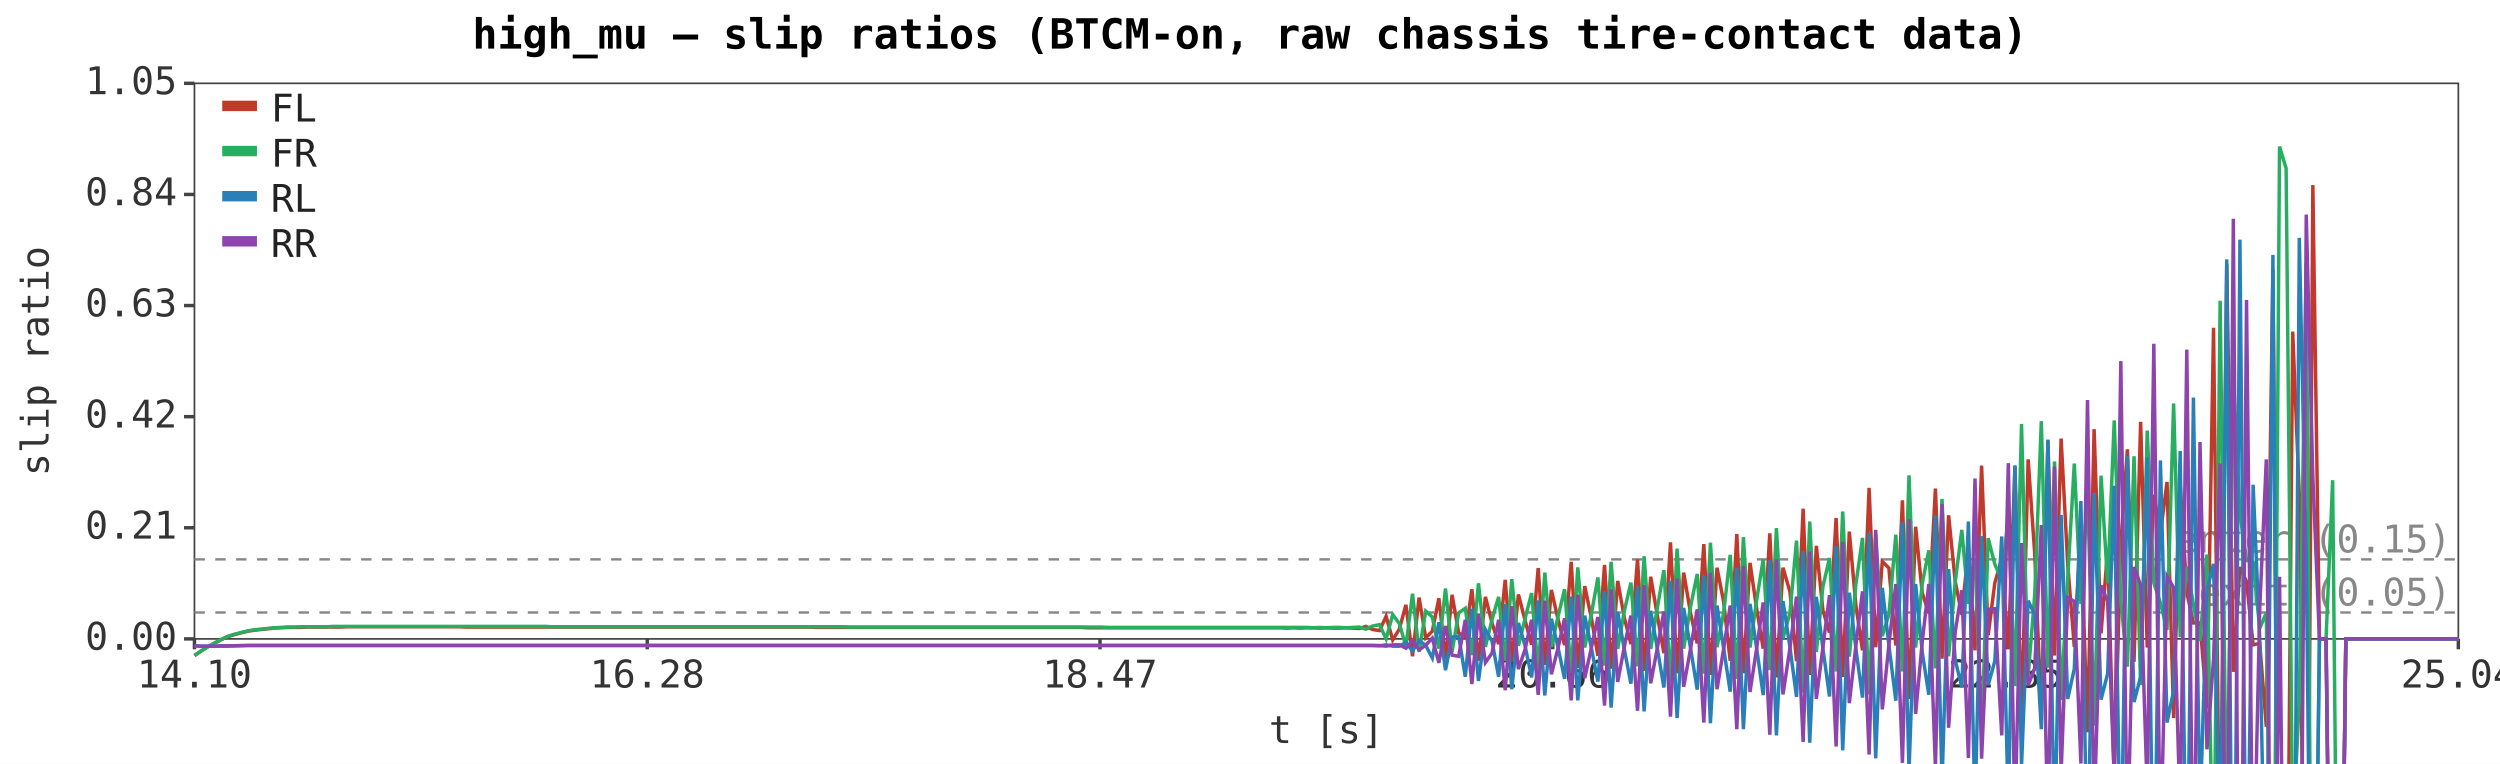
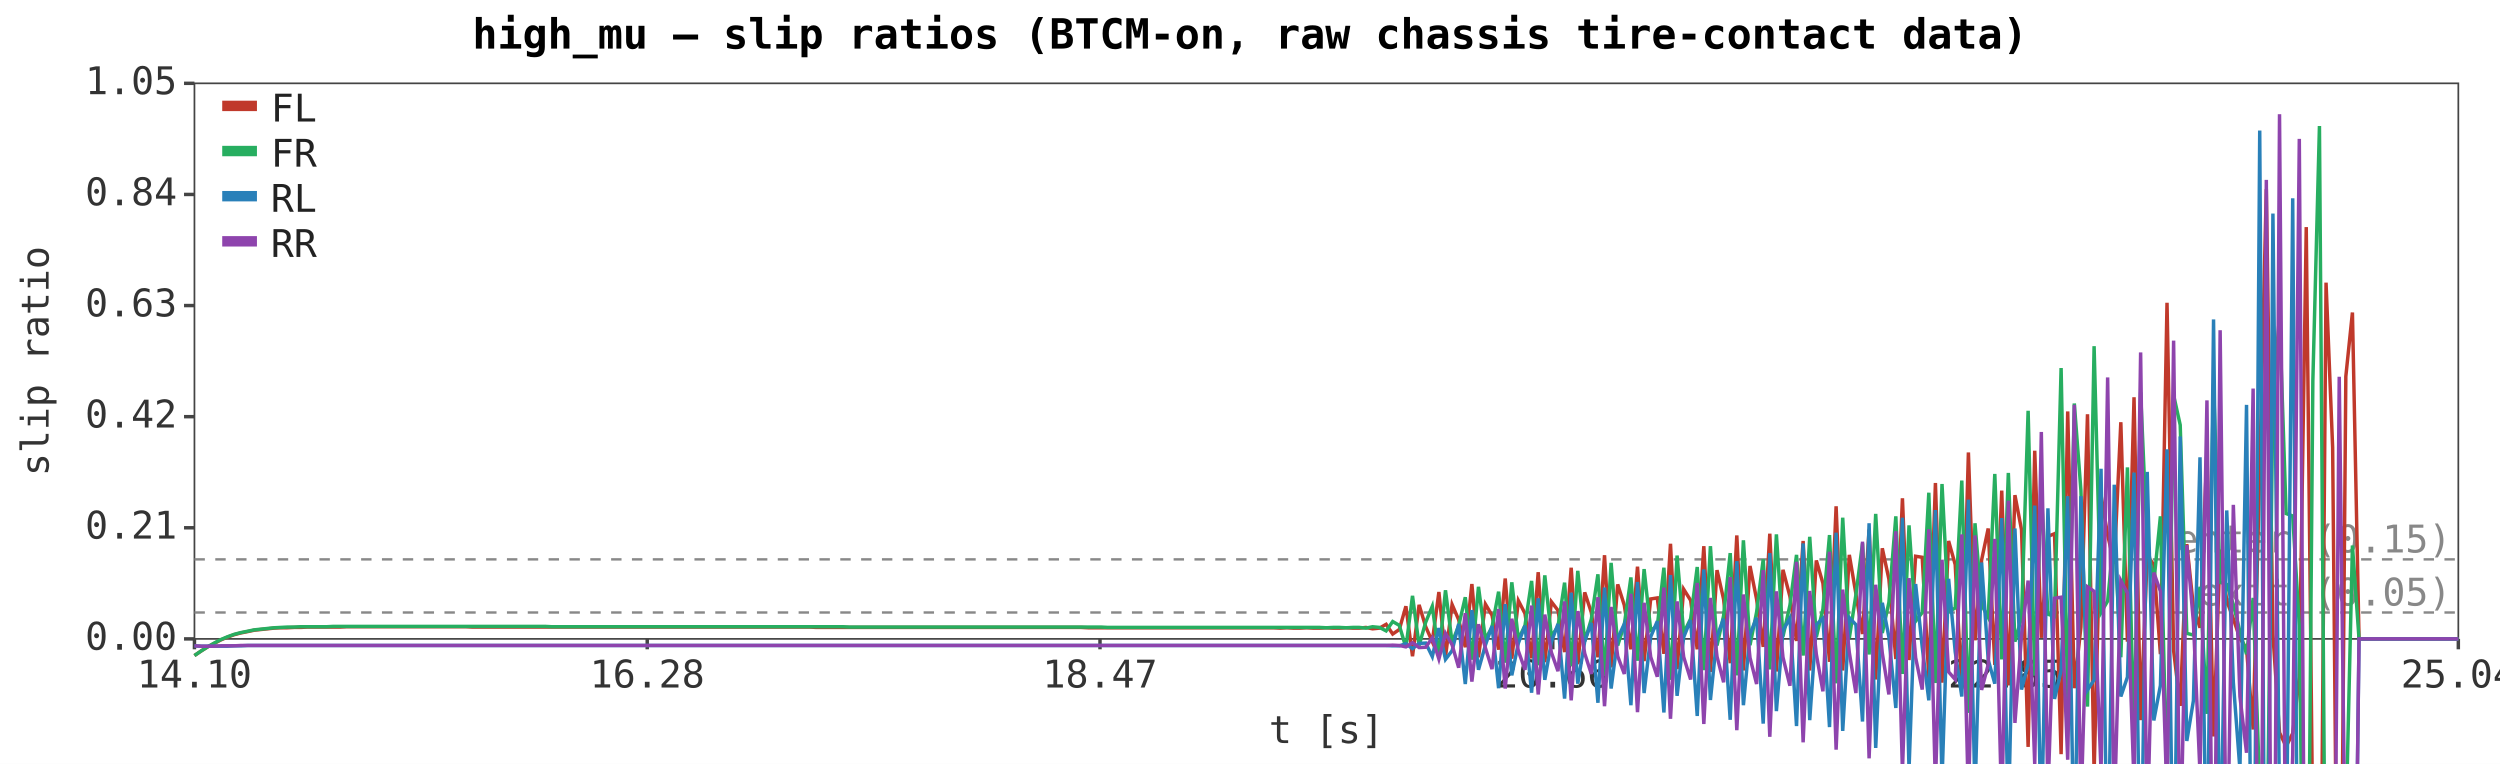
<svg xmlns="http://www.w3.org/2000/svg" viewBox="0 0 720 220" width="720" height="220" font-family="ui-monospace,Consolas,Menlo,monospace" font-size="11">
  <rect width="100%" height="100%" fill="#ffffff" />
  <text x="360.0" y="14" text-anchor="middle" font-size="12" font-weight="bold">high_mu — slip ratios (BTCM-on, raw chassis tire-contact data)</text>
  <rect x="56" y="24" width="652" height="160" fill="none" stroke="#444" stroke-width="0.5" />
  <line x1="56.0" y1="184" x2="56.0" y2="187" stroke="#444" />
  <text x="56.0" y="198" text-anchor="middle" fill="#333">14.10</text>
  <line x1="186.4" y1="184" x2="186.4" y2="187" stroke="#444" />
  <text x="186.4" y="198" text-anchor="middle" fill="#333">16.28</text>
  <line x1="316.8" y1="184" x2="316.8" y2="187" stroke="#444" />
  <text x="316.8" y="198" text-anchor="middle" fill="#333">18.47</text>
  <line x1="447.2" y1="184" x2="447.2" y2="187" stroke="#444" />
  <text x="447.2" y="198" text-anchor="middle" fill="#333">20.66</text>
  <line x1="577.6" y1="184" x2="577.6" y2="187" stroke="#444" />
  <text x="577.6" y="198" text-anchor="middle" fill="#333">22.85</text>
  <line x1="708.0" y1="184" x2="708.0" y2="187" stroke="#444" />
  <text x="708.0" y="198" text-anchor="middle" fill="#333">25.04</text>
  <line x1="53" y1="184.0" x2="56" y2="184.0" stroke="#444" />
  <text x="51" y="184.0" text-anchor="end" dominant-baseline="middle" fill="#333">0.00</text>
  <line x1="53" y1="152.0" x2="56" y2="152.0" stroke="#444" />
  <text x="51" y="152.0" text-anchor="end" dominant-baseline="middle" fill="#333">0.21</text>
  <line x1="53" y1="120.0" x2="56" y2="120.0" stroke="#444" />
  <text x="51" y="120.0" text-anchor="end" dominant-baseline="middle" fill="#333">0.42</text>
  <line x1="53" y1="88.0" x2="56" y2="88.0" stroke="#444" />
  <text x="51" y="88.0" text-anchor="end" dominant-baseline="middle" fill="#333">0.63</text>
  <line x1="53" y1="56.0" x2="56" y2="56.0" stroke="#444" />
  <text x="51" y="56.0" text-anchor="end" dominant-baseline="middle" fill="#333">0.84</text>
  <line x1="53" y1="24.0" x2="56" y2="24.0" stroke="#444" />
  <text x="51" y="24.0" text-anchor="end" dominant-baseline="middle" fill="#333">1.05</text>
  <text x="382.0" y="214" text-anchor="middle" fill="#333">t [s]</text>
  <text transform="translate(14,104.0) rotate(-90)" text-anchor="middle" fill="#333">slip ratio</text>
  <line x1="56.0" y1="161.1" x2="708.0" y2="161.1" stroke="#888" stroke-width="0.7" stroke-dasharray="3 3" />
  <text x="706.0" y="159.1" text-anchor="end" fill="#888">enter (0.15)</text>
  <line x1="56.0" y1="176.4" x2="708.0" y2="176.4" stroke="#888" stroke-width="0.7" stroke-dasharray="3 3" />
  <text x="706.0" y="174.4" text-anchor="end" fill="#888">exit (0.05)</text>
-   <polyline fill="none" stroke="#c0392b" stroke-width="1.0" points="56.0,188.8 57.9,187.5 59.8,186.3 61.7,185.3 63.6,184.3 65.5,183.4 67.4,182.8 69.3,182.3 71.3,181.8 73.2,181.5 75.1,181.3 77.0,181.1 78.9,180.9 80.8,180.8 82.7,180.7 84.6,180.7 86.5,180.7 88.4,180.6 90.3,180.6 92.2,180.6 94.1,180.6 96.0,180.6 97.9,180.6 99.8,180.5 101.8,180.5 103.7,180.5 105.6,180.5 107.5,180.5 109.4,180.5 111.3,180.5 113.2,180.5 115.1,180.5 117.0,180.5 118.9,180.5 120.8,180.5 122.7,180.5 124.6,180.5 126.5,180.5 128.4,180.5 130.4,180.5 132.3,180.5 134.2,180.6 136.1,180.6 138.0,180.6 139.9,180.6 141.8,180.6 143.7,180.6 145.6,180.6 147.5,180.6 149.4,180.6 151.3,180.6 153.2,180.6 155.1,180.6 157.0,180.6 158.9,180.6 160.9,180.6 162.8,180.6 164.7,180.6 166.6,180.6 168.5,180.6 170.4,180.6 172.3,180.6 174.2,180.6 176.1,180.6 178.0,180.6 179.9,180.6 181.8,180.6 183.7,180.6 185.6,180.6 187.5,180.6 189.5,180.6 191.4,180.6 193.3,180.6 195.2,180.6 197.1,180.6 199.0,180.6 200.9,180.6 202.8,180.6 204.7,180.6 206.6,180.6 208.5,180.6 210.4,180.6 212.3,180.6 214.2,180.6 216.1,180.6 218.0,180.6 220.0,180.6 221.9,180.6 223.8,180.6 225.7,180.6 227.6,180.6 229.5,180.6 231.4,180.6 233.3,180.6 235.2,180.7 237.1,180.7 239.0,180.7 240.9,180.7 242.8,180.7 244.7,180.7 246.6,180.7 248.5,180.7 250.5,180.7 252.4,180.7 254.3,180.7 256.2,180.7 258.1,180.7 260.0,180.7 261.9,180.7 263.8,180.7 265.7,180.7 267.6,180.7 269.5,180.7 271.4,180.7 273.3,180.7 275.2,180.7 277.1,180.7 279.1,180.7 281.0,180.7 282.9,180.7 284.8,180.7 286.7,180.7 288.6,180.7 290.5,180.7 292.4,180.7 294.3,180.7 296.2,180.7 298.1,180.7 300.0,180.7 301.9,180.7 303.8,180.7 305.7,180.7 307.6,180.7 309.6,180.7 311.5,180.7 313.4,180.8 315.3,180.8 317.2,180.8 319.1,180.8 321.0,180.8 322.9,180.8 324.8,180.8 326.7,180.8 328.6,180.8 330.5,180.8 332.4,180.8 334.3,180.8 336.2,180.8 338.2,180.8 340.1,180.8 342.0,180.8 343.9,180.8 345.8,180.8 347.7,180.8 349.6,180.8 351.5,180.8 353.4,180.8 355.3,180.8 357.2,180.8 359.1,180.8 361.0,180.8 362.9,180.8 364.8,180.8 366.7,180.8 368.7,180.8 370.6,180.9 372.5,180.8 374.4,180.9 376.3,180.8 378.2,180.8 380.1,180.9 382.0,180.8 383.9,180.9 385.8,180.9 387.7,180.8 389.6,180.9 391.5,181.0 393.4,180.4 395.3,181.3 397.3,181.6 399.2,177.5 401.1,184.3 403.0,181.2 404.9,174.2 406.8,189.0 408.7,172.1 410.6,183.7 412.5,181.8 414.4,172.3 416.3,189.7 418.2,171.3 420.1,182.3 422.0,183.4 423.9,169.7 425.8,190.3 427.8,171.9 429.7,179.4 431.6,185.5 433.5,167.0 435.4,190.6 437.3,171.2 439.2,178.6 441.1,185.7 443.0,163.6 444.9,191.5 446.8,169.9 448.7,178.3 450.6,185.8 452.5,161.8 454.4,192.4 456.4,168.8 458.3,177.9 460.2,188.9 462.1,162.7 464.0,192.6 465.9,167.3 467.8,177.9 469.7,185.5 471.6,161.1 473.5,193.2 475.4,166.1 477.3,177.2 479.2,188.1 481.1,156.2 483.0,193.9 484.9,164.9 486.9,176.7 488.8,185.3 490.7,156.7 492.6,194.4 494.5,163.5 496.4,173.3 498.3,190.3 500.2,153.8 502.1,193.9 504.0,162.1 505.9,175.2 507.8,186.8 509.7,153.6 511.6,195.1 513.5,163.5 515.5,170.4 517.4,190.4 519.3,146.5 521.2,194.4 523.1,157.2 525.0,175.8 526.9,182.2 528.8,149.2 530.7,195.0 532.6,153.1 534.5,174.4 536.4,187.3 538.3,140.5 540.2,186.4 542.1,161.7 544.0,163.6 546.0,185.9 547.9,144.1 549.8,201.3 551.7,151.7 553.6,170.8 555.5,176.5 557.4,140.7 559.3,189.7 561.2,148.4 563.1,167.4 565.0,177.0 566.9,157.9 568.8,187.3 570.7,134.1 572.6,182.9 574.5,167.9 576.5,161.0 578.4,187.0 580.3,134.3 582.2,207.5 584.1,132.3 586.0,159.5 587.9,205.9 589.8,126.9 591.7,188.8 593.6,126.3 595.5,162.5 597.4,186.3 599.3,152.7 601.2,210.9 603.1,123.6 605.1,182.4 607.0,158.3 608.9,224.6 610.8,156.4 612.7,129.4 614.6,190.6 616.5,121.5 618.4,186.5 620.3,142.5 622.2,153.6 624.1,138.8 626.0,206.8 627.9,139.6 629.8,170.6 631.7,179.4 633.6,179.4 635.6,204.0 637.5,94.4 639.4,258.9 641.3,76.1 643.2,193.5 645.1,163.3 647.0,167.5 648.9,185.7 650.8,185.3 652.7,209.3 654.6,77.9 656.5,314.3 658.4,313.3 660.3,95.5 662.2,142.7 664.2,336.4 666.1,53.3 668.0,184.0 669.9,184.0 671.8,336.4 673.7,336.4 675.6,184.0 677.5,184.0 679.4,184.0 681.3,184.0 683.2,184.0 685.1,184.0 687.0,184.0 688.9,184.0 690.8,184.0 692.7,184.0 694.7,184.0 696.6,184.0 698.5,184.0 700.4,184.0 702.3,184.0 704.2,184.0 706.1,184.0 708.0,184.0" />
-   <polyline fill="none" stroke="#27ae60" stroke-width="1.0" points="56.0,188.8 57.9,187.5 59.8,186.3 61.7,185.2 63.6,184.2 65.5,183.3 67.4,182.7 69.3,182.2 71.3,181.7 73.2,181.4 75.1,181.2 77.0,181.0 78.9,180.8 80.8,180.7 82.7,180.6 84.6,180.6 86.5,180.5 88.4,180.5 90.3,180.5 92.2,180.5 94.1,180.5 96.0,180.4 97.9,180.4 99.8,180.4 101.8,180.4 103.7,180.4 105.6,180.4 107.5,180.4 109.4,180.4 111.3,180.4 113.2,180.4 115.1,180.4 117.0,180.4 118.9,180.4 120.8,180.4 122.7,180.4 124.6,180.4 126.5,180.4 128.4,180.4 130.4,180.4 132.3,180.4 134.2,180.4 136.1,180.4 138.0,180.4 139.9,180.4 141.8,180.4 143.7,180.4 145.6,180.4 147.5,180.4 149.4,180.4 151.3,180.4 153.2,180.4 155.1,180.4 157.0,180.4 158.9,180.5 160.9,180.5 162.8,180.5 164.7,180.5 166.6,180.5 168.5,180.5 170.4,180.5 172.3,180.5 174.2,180.5 176.1,180.5 178.0,180.5 179.9,180.5 181.8,180.5 183.7,180.5 185.6,180.5 187.5,180.5 189.5,180.5 191.4,180.5 193.3,180.5 195.2,180.5 197.1,180.5 199.0,180.5 200.9,180.5 202.8,180.5 204.7,180.5 206.6,180.5 208.5,180.5 210.4,180.5 212.3,180.5 214.2,180.5 216.1,180.5 218.0,180.5 220.0,180.5 221.9,180.5 223.8,180.5 225.7,180.5 227.6,180.5 229.5,180.5 231.4,180.5 233.3,180.5 235.2,180.5 237.1,180.5 239.0,180.5 240.9,180.5 242.8,180.5 244.7,180.6 246.6,180.6 248.5,180.6 250.5,180.6 252.4,180.6 254.3,180.6 256.2,180.6 258.1,180.6 260.0,180.6 261.9,180.6 263.8,180.6 265.7,180.6 267.6,180.6 269.5,180.6 271.4,180.6 273.3,180.6 275.2,180.6 277.1,180.6 279.1,180.6 281.0,180.6 282.9,180.6 284.8,180.6 286.7,180.6 288.6,180.6 290.5,180.6 292.4,180.6 294.3,180.6 296.2,180.6 298.1,180.6 300.0,180.6 301.9,180.6 303.8,180.6 305.7,180.6 307.6,180.6 309.6,180.6 311.5,180.6 313.4,180.6 315.3,180.6 317.2,180.6 319.1,180.7 321.0,180.7 322.9,180.7 324.8,180.7 326.7,180.7 328.6,180.7 330.5,180.7 332.4,180.7 334.3,180.7 336.2,180.7 338.2,180.7 340.1,180.7 342.0,180.7 343.9,180.7 345.8,180.7 347.7,180.7 349.6,180.7 351.5,180.7 353.4,180.7 355.3,180.7 357.2,180.7 359.1,180.7 361.0,180.7 362.9,180.7 364.8,180.7 366.7,180.7 368.7,180.7 370.6,180.7 372.5,180.7 374.4,180.7 376.3,180.7 378.2,180.8 380.1,180.7 382.0,180.8 383.9,180.7 385.8,180.7 387.7,180.8 389.6,180.7 391.5,180.6 393.4,181.2 395.3,180.3 397.3,179.9 399.2,184.0 401.1,177.0 403.0,179.6 404.9,186.1 406.8,171.0 408.7,187.7 410.6,176.0 412.5,177.7 414.4,186.8 416.3,169.5 418.2,187.7 420.1,176.5 422.0,175.2 423.9,188.7 425.8,168.0 427.8,186.3 429.7,178.4 431.6,171.9 433.5,190.3 435.4,166.8 437.3,186.0 439.2,178.2 441.1,170.8 443.0,193.1 444.9,164.9 446.8,186.3 448.7,177.6 450.6,169.7 452.5,193.8 454.4,163.4 456.4,186.5 458.3,176.9 460.2,166.3 462.1,191.7 464.0,161.8 465.9,186.9 467.8,176.0 469.7,167.8 471.6,191.9 473.5,160.2 475.4,186.9 477.3,175.1 479.2,164.2 481.1,196.6 483.0,158.0 484.9,186.8 486.9,174.6 488.8,165.3 490.7,194.0 492.6,156.3 494.5,186.4 496.4,176.6 498.3,159.8 500.2,195.5 502.1,154.7 504.0,186.5 505.9,172.9 507.8,161.1 509.7,193.0 511.6,152.1 513.5,183.9 515.5,176.5 517.4,155.7 519.3,199.4 521.2,150.2 523.1,187.8 525.0,168.9 526.9,160.7 528.8,193.4 530.7,147.3 532.6,189.1 534.5,168.2 536.4,154.9 538.3,200.0 540.2,154.0 542.1,183.2 544.0,177.0 546.0,154.0 547.9,193.4 549.8,136.9 551.7,186.5 553.6,168.1 555.5,158.5 557.4,192.5 559.3,143.7 561.2,189.0 563.1,167.6 565.0,152.6 566.9,173.9 568.8,160.8 570.7,211.7 572.6,155.0 574.5,162.5 576.5,167.0 578.4,148.5 580.3,197.6 582.2,122.1 584.1,194.8 586.0,171.2 587.9,121.3 589.8,192.3 591.7,132.9 593.6,201.6 595.5,166.5 597.4,133.5 599.3,173.9 601.2,141.1 603.1,209.0 605.1,137.0 607.0,168.0 608.9,121.1 610.8,173.3 612.7,192.0 614.6,131.4 616.5,197.3 618.4,124.0 620.3,167.9 622.2,173.6 624.1,181.4 626.0,116.2 627.9,183.5 629.8,163.2 631.7,174.0 633.6,184.6 635.6,159.7 637.5,261.2 639.4,86.6 641.3,241.7 643.2,108.2 645.1,148.1 647.0,161.4 648.9,161.9 650.8,181.0 652.7,176.4 654.6,320.1 656.5,42.2 658.4,48.5 660.3,241.5 662.2,201.2 664.2,75.6 666.1,336.4 668.0,184.0 669.9,184.0 671.8,138.3 673.7,336.4 675.6,184.0 677.5,184.0 679.4,184.0 681.3,184.0 683.2,184.0 685.1,184.0 687.0,184.0 688.9,184.0 690.8,184.0 692.7,184.0 694.7,184.0 696.6,184.0 698.5,184.0 700.4,184.0 702.3,184.0 704.2,184.0 706.1,184.0 708.0,184.0" />
-   <polyline fill="none" stroke="#2980b9" stroke-width="1.0" points="56.0,186.0 57.9,186.1 59.8,186.1 61.7,186.1 63.6,186.1 65.5,186.1 67.4,186.0 69.3,186.0 71.3,185.9 73.2,185.9 75.1,185.9 77.0,185.9 78.9,185.9 80.8,185.9 82.7,185.9 84.6,185.9 86.5,185.9 88.4,185.9 90.3,185.9 92.2,185.9 94.1,185.9 96.0,185.9 97.9,185.9 99.8,185.9 101.8,185.9 103.7,185.9 105.6,185.9 107.5,185.9 109.4,185.9 111.3,185.9 113.2,185.9 115.1,185.9 117.0,185.9 118.9,185.9 120.8,185.9 122.7,185.9 124.6,185.9 126.5,185.9 128.4,185.9 130.4,185.9 132.3,185.9 134.2,185.9 136.1,185.9 138.0,185.9 139.9,185.9 141.8,185.9 143.7,185.9 145.6,185.9 147.5,185.9 149.4,185.9 151.3,185.9 153.2,185.9 155.1,185.9 157.0,185.9 158.9,185.9 160.9,185.9 162.8,185.9 164.7,185.9 166.6,185.9 168.5,185.9 170.4,185.9 172.3,185.9 174.2,185.9 176.1,185.9 178.0,185.9 179.9,185.9 181.8,185.9 183.7,185.9 185.6,185.9 187.5,185.9 189.5,185.9 191.4,185.9 193.3,185.9 195.2,185.9 197.1,185.9 199.0,185.9 200.9,185.9 202.8,185.9 204.7,185.9 206.6,185.9 208.5,185.9 210.4,185.9 212.3,185.9 214.2,185.9 216.1,185.9 218.0,185.9 220.0,185.9 221.9,185.9 223.8,185.9 225.7,185.9 227.6,185.9 229.5,185.9 231.4,185.9 233.3,185.9 235.2,185.9 237.1,185.9 239.0,185.9 240.9,185.9 242.8,185.9 244.7,185.9 246.6,185.9 248.5,185.9 250.5,185.9 252.4,185.9 254.3,185.9 256.2,185.9 258.1,185.9 260.0,185.9 261.9,185.9 263.8,185.9 265.7,185.9 267.6,185.9 269.5,185.9 271.4,185.9 273.3,185.9 275.2,185.9 277.1,185.9 279.1,185.9 281.0,185.9 282.9,185.9 284.8,185.9 286.7,185.9 288.6,185.9 290.5,185.9 292.4,185.9 294.3,185.9 296.2,185.9 298.1,185.9 300.0,185.9 301.9,185.9 303.8,185.9 305.7,185.9 307.6,185.9 309.6,185.9 311.5,185.9 313.4,185.9 315.3,185.9 317.2,185.9 319.1,185.9 321.0,185.9 322.9,185.9 324.8,185.9 326.7,185.9 328.6,185.9 330.5,185.9 332.4,185.9 334.3,185.9 336.2,185.9 338.2,185.9 340.1,185.9 342.0,185.9 343.9,185.9 345.8,185.9 347.7,185.9 349.6,185.9 351.5,185.9 353.4,185.9 355.3,185.9 357.2,185.9 359.1,185.9 361.0,185.9 362.9,185.9 364.8,185.9 366.7,185.9 368.7,185.9 370.6,185.9 372.5,185.9 374.4,185.9 376.3,185.9 378.2,185.9 380.1,185.9 382.0,185.9 383.9,185.9 385.8,185.9 387.7,185.9 389.6,185.9 391.5,185.9 393.4,185.9 395.3,185.9 397.3,186.0 399.2,185.7 401.1,186.1 403.0,186.1 404.9,185.0 406.8,187.5 408.7,184.5 410.6,185.9 412.5,189.5 414.4,179.2 416.3,193.0 418.2,183.5 420.1,183.2 422.0,194.9 423.9,175.3 425.8,196.1 427.8,181.3 429.7,184.7 431.6,194.9 433.5,174.0 435.4,198.5 437.3,179.4 439.2,185.9 441.1,195.1 443.0,172.9 444.9,200.3 446.8,178.2 448.7,186.4 450.6,195.5 452.5,171.8 454.4,201.7 456.4,177.3 458.3,186.6 460.2,196.3 462.1,170.3 464.0,203.8 465.9,176.3 467.8,187.0 469.7,196.9 471.6,169.0 473.5,204.9 475.4,175.9 477.3,186.7 479.2,198.0 481.1,167.3 483.0,206.8 484.9,175.1 486.9,186.8 488.8,198.6 490.7,165.7 492.6,208.3 494.5,174.4 496.4,186.7 498.3,199.2 500.2,163.5 502.1,210.0 504.0,173.9 505.9,186.6 507.8,200.2 509.7,161.4 511.6,211.8 513.5,173.1 515.5,186.4 517.4,200.7 519.3,158.7 521.2,213.9 523.1,171.9 525.0,186.8 526.9,200.6 528.8,157.2 530.7,216.1 532.6,170.7 534.5,186.9 536.4,200.9 538.3,153.5 540.2,218.4 542.1,169.3 544.0,185.8 546.0,201.8 547.9,150.4 549.8,222.1 551.7,168.2 553.6,187.8 555.5,200.1 557.4,148.4 559.3,225.7 561.2,163.9 563.1,190.1 565.0,197.9 566.9,150.2 568.8,233.5 570.7,154.4 572.6,197.3 574.5,190.4 576.5,154.5 578.4,233.7 580.3,134.0 582.2,220.6 584.1,173.0 586.0,177.0 587.9,210.0 589.8,126.6 591.7,244.6 593.6,148.3 595.5,201.3 597.4,192.6 599.3,144.3 601.2,255.4 603.1,142.0 605.1,201.5 607.0,194.0 608.9,139.9 610.8,255.1 612.7,131.3 614.6,202.2 616.5,194.9 618.4,131.7 620.3,270.0 622.2,132.6 624.1,208.1 626.0,199.0 627.9,129.9 629.8,268.8 631.7,114.5 633.6,234.8 635.6,170.0 637.5,162.4 639.4,251.6 641.3,74.7 643.2,313.6 645.1,69.0 647.0,278.5 648.9,139.6 650.8,183.8 652.7,275.1 654.6,73.4 656.5,336.4 658.4,258.9 660.3,336.4 662.2,68.5 664.2,161.0 666.1,336.4 668.0,184.0 669.9,184.0 671.8,336.4 673.7,336.4 675.6,184.0 677.5,184.0 679.4,184.0 681.3,184.0 683.2,184.0 685.1,184.0 687.0,184.0 688.9,184.0 690.8,184.0 692.7,184.0 694.7,184.0 696.6,184.0 698.5,184.0 700.4,184.0 702.3,184.0 704.2,184.0 706.1,184.0 708.0,184.0" />
-   <polyline fill="none" stroke="#8e44ad" stroke-width="1.0" points="56.0,186.0 57.9,186.1 59.8,186.1 61.7,186.1 63.6,186.0 65.5,186.0 67.4,186.0 69.3,185.9 71.3,185.9 73.2,185.9 75.1,185.9 77.0,185.9 78.9,185.9 80.8,185.9 82.7,185.9 84.6,185.9 86.5,185.9 88.4,185.9 90.3,185.9 92.2,185.9 94.1,185.9 96.0,185.9 97.9,185.9 99.8,185.9 101.8,185.9 103.7,185.9 105.6,185.9 107.5,185.9 109.4,185.9 111.3,185.9 113.2,185.9 115.1,185.9 117.0,185.9 118.9,185.9 120.8,185.9 122.7,185.9 124.6,185.9 126.5,185.9 128.4,185.9 130.4,185.9 132.3,185.9 134.2,185.9 136.1,185.9 138.0,185.9 139.9,185.9 141.8,185.9 143.7,185.9 145.6,185.9 147.5,185.9 149.4,185.9 151.3,185.9 153.2,185.9 155.1,185.9 157.0,185.9 158.9,185.9 160.9,185.9 162.8,185.9 164.7,185.9 166.6,185.9 168.5,185.9 170.4,185.9 172.3,185.9 174.2,185.9 176.1,185.9 178.0,185.9 179.9,185.9 181.8,185.9 183.7,185.9 185.6,185.9 187.5,185.9 189.5,185.9 191.4,185.9 193.3,185.9 195.2,185.9 197.1,185.9 199.0,185.9 200.9,185.9 202.8,185.9 204.7,185.9 206.6,185.9 208.5,185.9 210.4,185.9 212.3,185.9 214.2,185.9 216.1,185.9 218.0,185.9 220.0,185.9 221.9,185.9 223.8,185.9 225.7,185.9 227.6,185.9 229.5,185.9 231.4,185.9 233.3,185.9 235.2,185.9 237.1,185.9 239.0,185.9 240.9,185.9 242.8,185.9 244.7,185.9 246.6,185.9 248.5,185.9 250.5,185.9 252.4,185.9 254.3,185.9 256.2,185.9 258.1,185.9 260.0,185.9 261.9,185.9 263.8,185.9 265.7,185.9 267.6,185.9 269.5,185.9 271.4,185.9 273.3,185.9 275.2,185.9 277.1,185.9 279.1,185.9 281.0,185.9 282.9,185.9 284.8,185.9 286.7,185.9 288.6,185.9 290.5,185.9 292.4,185.9 294.3,185.9 296.2,185.9 298.1,185.9 300.0,185.9 301.9,185.9 303.8,185.9 305.7,185.9 307.6,185.9 309.6,185.9 311.5,185.9 313.4,185.9 315.3,185.9 317.2,185.9 319.1,185.9 321.0,185.9 322.9,185.9 324.8,185.9 326.7,185.9 328.6,185.9 330.5,185.9 332.4,185.9 334.3,185.9 336.2,185.9 338.2,185.9 340.1,185.9 342.0,185.9 343.9,185.9 345.8,185.9 347.7,185.9 349.6,185.9 351.5,185.9 353.4,185.9 355.3,185.9 357.2,185.9 359.1,185.9 361.0,185.9 362.9,185.9 364.8,185.9 366.7,185.9 368.7,185.9 370.6,185.9 372.5,185.9 374.4,185.9 376.3,185.9 378.2,185.9 380.1,185.9 382.0,185.9 383.9,185.9 385.8,185.9 387.7,185.9 389.6,185.9 391.5,185.9 393.4,185.9 395.3,185.9 397.3,185.9 399.2,186.1 401.1,185.7 403.0,185.7 404.9,186.7 406.8,184.5 408.7,187.2 410.6,185.8 412.5,183.8 414.4,190.9 416.3,180.3 418.2,188.7 420.1,189.0 422.0,178.5 423.9,197.0 425.8,176.7 427.8,190.8 429.7,188.1 431.6,178.5 433.5,198.8 435.4,174.6 437.3,192.7 439.2,187.1 441.1,178.5 443.0,200.1 444.9,173.0 446.8,194.2 448.7,186.7 450.6,178.1 452.5,201.7 454.4,171.3 456.4,195.3 458.3,186.6 460.2,177.7 462.1,203.2 464.0,169.7 465.9,196.4 467.8,186.3 469.7,177.3 471.6,204.7 473.5,168.5 475.4,196.8 477.3,186.7 479.2,176.1 481.1,206.4 483.0,166.6 484.9,197.8 486.9,186.7 488.8,175.5 490.7,208.1 492.6,165.0 494.5,198.5 496.4,186.9 498.3,174.4 500.2,210.0 502.1,163.0 504.0,199.3 505.9,186.8 507.8,173.5 509.7,211.6 511.6,161.1 513.5,200.0 515.5,186.7 517.4,171.8 519.3,213.7 521.2,158.8 523.1,201.3 525.0,186.4 526.9,171.4 528.8,215.0 530.7,156.1 532.6,202.5 534.5,185.9 536.4,170.3 538.3,217.3 540.2,152.6 542.1,204.3 544.0,185.7 546.0,168.2 547.9,219.7 549.8,149.5 551.7,205.6 553.6,184.9 555.5,168.2 557.4,221.2 559.3,145.2 561.2,209.6 563.1,182.0 565.0,170.0 566.9,218.3 568.8,137.8 570.7,218.5 572.6,175.5 574.5,175.3 576.5,211.8 578.4,133.4 580.3,236.0 582.2,156.4 584.1,197.4 586.0,192.5 587.9,151.2 589.8,239.6 591.7,134.4 593.6,222.8 595.5,172.1 597.4,173.2 599.3,219.9 601.2,115.2 603.1,234.6 605.1,168.6 607.0,173.2 608.9,223.9 610.8,104.0 612.7,244.5 614.6,163.3 616.5,168.5 618.4,228.1 620.3,99.0 622.2,246.4 624.1,166.0 626.0,169.2 627.9,235.0 629.8,100.7 631.7,262.4 633.6,127.3 635.6,215.8 637.5,189.8 639.4,133.5 641.3,280.2 643.2,63.0 645.1,320.3 647.0,86.4 648.9,262.6 650.8,175.3 652.7,132.3 654.6,336.4 656.5,166.1 658.4,336.4 660.3,268.3 662.2,336.4 664.2,61.8 666.1,137.3 668.0,184.0 669.9,184.0 671.8,336.4 673.7,336.4 675.6,184.0 677.5,184.0 679.4,184.0 681.3,184.0 683.2,184.0 685.1,184.0 687.0,184.0 688.9,184.0 690.8,184.0 692.7,184.0 694.7,184.0 696.6,184.0 698.5,184.0 700.4,184.0 702.3,184.0 704.2,184.0 706.1,184.0 708.0,184.0" />
+   <polyline fill="none" stroke="#c0392b" stroke-width="1.0" points="56.0,188.8 57.9,187.5 59.8,186.3 61.7,185.3 63.6,184.3 65.5,183.5 67.4,182.8 69.3,182.3 71.3,181.9 73.2,181.5 75.1,181.3 77.0,181.1 78.9,180.9 80.8,180.8 82.7,180.8 84.6,180.7 86.5,180.7 88.4,180.6 90.3,180.6 92.2,180.6 94.1,180.6 96.0,180.6 97.9,180.6 99.8,180.5 101.8,180.5 103.7,180.5 105.6,180.5 107.5,180.5 109.4,180.5 111.3,180.5 113.2,180.5 115.1,180.5 117.0,180.5 118.9,180.5 120.8,180.5 122.7,180.5 124.6,180.5 126.5,180.5 128.4,180.5 130.4,180.5 132.3,180.5 134.2,180.5 136.1,180.6 138.0,180.6 139.9,180.6 141.8,180.6 143.7,180.6 145.6,180.6 147.5,180.6 149.4,180.6 151.3,180.6 153.2,180.6 155.1,180.6 157.0,180.6 158.9,180.6 160.9,180.6 162.8,180.6 164.7,180.6 166.6,180.6 168.5,180.6 170.4,180.6 172.3,180.6 174.2,180.6 176.1,180.6 178.0,180.6 179.9,180.6 181.8,180.6 183.7,180.6 185.6,180.6 187.5,180.6 189.5,180.6 191.4,180.6 193.3,180.6 195.2,180.6 197.1,180.6 199.0,180.6 200.9,180.6 202.8,180.6 204.7,180.6 206.6,180.6 208.5,180.6 210.4,180.6 212.3,180.6 214.2,180.6 216.1,180.6 218.0,180.6 220.0,180.6 221.9,180.6 223.8,180.6 225.7,180.6 227.6,180.6 229.5,180.6 231.4,180.6 233.3,180.6 235.2,180.7 237.1,180.7 239.0,180.7 240.9,180.7 242.8,180.7 244.7,180.7 246.6,180.7 248.5,180.7 250.5,180.7 252.4,180.7 254.3,180.7 256.2,180.7 258.1,180.7 260.0,180.7 261.9,180.7 263.8,180.7 265.7,180.7 267.6,180.7 269.5,180.7 271.4,180.7 273.3,180.7 275.2,180.7 277.1,180.7 279.1,180.7 281.0,180.7 282.9,180.7 284.8,180.7 286.7,180.7 288.6,180.7 290.5,180.7 292.4,180.7 294.3,180.7 296.2,180.7 298.1,180.7 300.0,180.7 301.9,180.7 303.8,180.7 305.7,180.7 307.6,180.7 309.6,180.7 311.5,180.7 313.4,180.8 315.3,180.8 317.2,180.8 319.1,180.8 321.0,180.8 322.9,180.8 324.8,180.8 326.7,180.8 328.6,180.8 330.5,180.8 332.4,180.8 334.3,180.8 336.2,180.8 338.2,180.8 340.1,180.8 342.0,180.8 343.9,180.8 345.8,180.8 347.7,180.8 349.6,180.8 351.5,180.8 353.4,180.8 355.3,180.8 357.2,180.8 359.1,180.8 361.0,180.8 362.9,180.8 364.8,180.8 366.7,180.8 368.7,180.9 370.6,180.8 372.5,180.9 374.4,180.9 376.3,180.8 378.2,180.9 380.1,180.9 382.0,180.8 383.9,180.9 385.8,180.9 387.7,180.8 389.6,180.9 391.5,180.9 393.4,180.7 395.3,181.1 397.3,180.9 399.2,179.8 401.1,182.6 403.0,181.3 404.9,174.6 406.8,189.0 408.7,174.2 410.6,180.5 412.5,184.8 414.4,170.5 416.3,189.2 418.2,174.1 420.1,178.5 422.0,186.4 423.9,168.2 425.8,189.3 427.8,174.0 429.7,177.2 431.6,187.1 433.5,166.6 435.4,189.7 437.3,173.0 439.2,176.7 441.1,189.6 443.0,164.8 444.9,190.7 446.8,173.3 448.7,175.8 450.6,187.8 452.5,163.5 454.4,191.3 456.4,170.6 458.3,176.4 460.2,189.3 462.1,159.9 464.0,192.2 465.9,168.3 467.8,174.3 469.7,187.0 471.6,163.2 473.5,190.4 475.4,172.5 477.3,172.2 479.2,188.3 481.1,156.6 483.0,192.7 484.9,169.7 486.9,172.9 488.8,187.0 490.7,157.3 492.6,193.5 494.5,164.2 496.4,172.6 498.3,191.0 500.2,154.2 502.1,193.1 504.0,163.0 505.9,172.6 507.8,186.3 509.7,153.7 511.6,193.4 513.5,164.1 515.5,171.8 517.4,184.6 519.3,155.8 521.2,193.1 523.1,161.4 525.0,168.0 526.9,190.6 528.8,145.8 530.7,193.1 532.6,159.8 534.5,171.0 536.4,182.6 538.3,152.5 540.2,195.7 542.1,157.9 544.0,166.8 546.0,189.8 547.9,143.5 549.8,190.1 551.7,160.2 553.6,160.5 555.5,195.3 557.4,139.1 559.3,196.6 561.2,155.8 563.1,162.6 565.0,198.5 566.9,130.3 568.8,184.4 570.7,161.3 572.6,152.2 574.5,191.5 576.5,141.3 578.4,197.4 580.3,142.6 582.2,152.6 584.1,215.1 586.0,129.8 587.9,183.7 589.8,154.5 591.7,153.7 593.6,217.2 595.5,118.5 597.4,198.2 599.3,180.6 601.2,119.3 603.1,222.7 605.1,142.6 607.0,154.1 608.9,162.3 610.8,121.6 612.7,184.8 614.6,114.4 616.5,207.4 618.4,160.1 620.3,162.6 622.2,188.4 624.1,87.2 626.0,187.4 627.9,203.3 629.8,156.7 631.7,174.8 633.6,180.8 635.6,129.8 637.5,212.1 639.4,158.3 641.3,173.0 643.2,178.2 645.1,183.9 647.0,186.8 648.9,210.1 650.8,135.2 652.7,54.5 654.6,182.8 656.5,211.0 658.4,215.0 660.3,211.2 662.2,195.0 664.2,65.4 666.1,241.3 668.0,317.7 669.9,81.4 671.8,128.9 673.7,336.4 675.6,108.4 677.5,90.0 679.4,184.0 681.3,184.0 683.2,184.0 685.1,184.0 687.0,184.0 688.9,184.0 690.8,184.0 692.7,184.0 694.7,184.0 696.6,184.0 698.5,184.0 700.4,184.0 702.3,184.0 704.2,184.0 706.1,184.0 708.0,184.0" />
+   <polyline fill="none" stroke="#27ae60" stroke-width="1.0" points="56.0,188.8 57.9,187.5 59.8,186.3 61.7,185.2 63.6,184.2 65.5,183.4 67.4,182.7 69.3,182.2 71.3,181.8 73.2,181.4 75.1,181.2 77.0,181.0 78.9,180.8 80.8,180.7 82.7,180.6 84.6,180.6 86.5,180.5 88.4,180.5 90.3,180.5 92.2,180.5 94.1,180.5 96.0,180.4 97.9,180.4 99.8,180.4 101.8,180.4 103.7,180.4 105.6,180.4 107.5,180.4 109.4,180.4 111.3,180.4 113.2,180.4 115.1,180.4 117.0,180.4 118.9,180.4 120.8,180.4 122.7,180.4 124.6,180.4 126.5,180.4 128.4,180.4 130.4,180.4 132.3,180.4 134.2,180.4 136.1,180.4 138.0,180.4 139.9,180.4 141.8,180.4 143.7,180.4 145.6,180.4 147.5,180.4 149.4,180.4 151.3,180.4 153.2,180.4 155.1,180.4 157.0,180.4 158.9,180.5 160.9,180.5 162.8,180.5 164.7,180.5 166.6,180.5 168.5,180.5 170.4,180.5 172.3,180.5 174.2,180.5 176.1,180.5 178.0,180.5 179.9,180.5 181.8,180.5 183.7,180.5 185.6,180.5 187.5,180.5 189.5,180.5 191.4,180.5 193.3,180.5 195.2,180.5 197.1,180.5 199.0,180.5 200.9,180.5 202.8,180.5 204.7,180.5 206.6,180.5 208.5,180.5 210.4,180.5 212.3,180.5 214.2,180.5 216.1,180.5 218.0,180.5 220.0,180.5 221.9,180.5 223.8,180.5 225.7,180.5 227.6,180.5 229.5,180.5 231.4,180.5 233.3,180.5 235.2,180.5 237.1,180.5 239.0,180.5 240.9,180.5 242.8,180.5 244.7,180.6 246.6,180.6 248.5,180.6 250.5,180.6 252.4,180.6 254.3,180.6 256.2,180.6 258.1,180.6 260.0,180.6 261.9,180.6 263.8,180.6 265.7,180.6 267.6,180.6 269.5,180.6 271.4,180.6 273.3,180.6 275.2,180.6 277.1,180.6 279.1,180.6 281.0,180.6 282.9,180.6 284.8,180.6 286.7,180.6 288.6,180.6 290.5,180.6 292.4,180.6 294.3,180.6 296.2,180.6 298.1,180.6 300.0,180.6 301.9,180.6 303.8,180.6 305.7,180.6 307.6,180.6 309.6,180.6 311.5,180.6 313.4,180.6 315.3,180.6 317.2,180.6 319.1,180.7 321.0,180.7 322.9,180.7 324.8,180.7 326.7,180.7 328.6,180.7 330.5,180.7 332.4,180.7 334.3,180.7 336.2,180.7 338.2,180.7 340.1,180.7 342.0,180.7 343.9,180.7 345.8,180.7 347.7,180.7 349.6,180.7 351.5,180.7 353.4,180.7 355.3,180.7 357.2,180.7 359.1,180.7 361.0,180.7 362.9,180.7 364.8,180.7 366.7,180.7 368.7,180.7 370.6,180.7 372.5,180.7 374.4,180.7 376.3,180.7 378.2,180.7 380.1,180.7 382.0,180.8 383.9,180.7 385.8,180.7 387.7,180.8 389.6,180.7 391.5,180.7 393.4,180.9 395.3,180.5 397.3,180.7 399.2,181.7 401.1,179.0 403.0,180.1 404.9,186.5 406.8,171.6 408.7,185.9 410.6,179.2 412.5,174.6 414.4,188.8 416.3,170.0 418.2,185.0 420.1,180.2 422.0,172.0 423.9,190.0 425.8,169.0 427.8,184.1 429.7,180.6 431.6,170.4 433.5,190.8 435.4,167.7 437.3,184.1 439.2,180.1 441.1,167.3 443.0,191.6 444.9,165.7 446.8,183.3 448.7,180.4 450.6,167.8 452.5,191.8 454.4,164.4 456.4,184.7 458.3,178.3 460.2,165.4 462.1,194.7 464.0,162.1 465.9,185.9 467.8,179.9 469.7,166.3 471.6,190.3 473.5,163.9 475.4,181.5 477.3,180.3 479.2,163.5 481.1,195.8 483.0,160.0 484.9,182.3 486.9,178.2 488.8,163.3 490.7,193.0 492.6,157.3 494.5,185.9 496.4,177.3 498.3,159.3 500.2,194.5 502.1,155.6 504.0,185.8 505.9,176.3 507.8,161.1 509.7,192.8 511.6,153.9 513.5,183.3 515.5,174.3 517.4,159.8 519.3,188.8 521.2,154.6 523.1,183.5 525.0,175.4 526.9,154.1 528.8,196.8 530.7,149.1 532.6,183.8 534.5,171.3 536.4,156.5 538.3,188.5 540.2,148.0 542.1,182.3 544.0,173.5 546.0,148.7 547.9,194.1 549.8,151.3 551.7,178.9 553.6,176.4 555.5,141.9 557.4,196.7 559.3,139.4 561.2,176.2 563.1,175.1 565.0,138.4 566.9,205.3 568.8,150.7 570.7,174.2 572.6,177.8 574.5,136.5 576.5,189.9 578.4,136.2 580.3,184.8 582.2,177.9 584.1,118.3 586.0,194.6 587.9,141.6 589.8,176.9 591.7,177.5 593.6,106.0 595.5,202.8 597.4,116.2 599.3,141.2 601.2,203.5 603.1,99.7 605.1,176.4 607.0,173.1 608.9,153.3 610.8,189.3 612.7,134.6 614.6,214.1 616.5,113.0 618.4,156.7 620.3,167.7 622.2,148.7 624.1,226.6 626.0,113.8 627.9,122.4 629.8,182.4 631.7,182.9 633.6,169.0 635.6,205.6 637.5,110.5 639.4,167.7 641.3,168.3 643.2,174.1 645.1,181.9 647.0,188.4 648.9,172.2 650.8,227.4 652.7,261.9 654.6,114.4 656.5,90.9 658.4,147.9 660.3,148.6 662.2,180.2 664.2,336.4 666.1,109.7 668.0,36.3 669.9,292.3 671.8,336.4 673.7,336.4 675.6,238.9 677.5,157.1 679.4,184.0 681.3,184.0 683.2,184.0 685.1,184.0 687.0,184.0 688.9,184.0 690.8,184.0 692.7,184.0 694.7,184.0 696.6,184.0 698.5,184.0 700.4,184.0 702.3,184.0 704.2,184.0 706.1,184.0 708.0,184.0" />
+   <polyline fill="none" stroke="#2980b9" stroke-width="1.0" points="56.0,186.0 57.9,186.1 59.8,186.1 61.7,186.1 63.6,186.1 65.5,186.1 67.4,186.0 69.3,186.0 71.3,185.9 73.2,185.9 75.1,185.9 77.0,185.9 78.9,185.9 80.8,185.9 82.7,185.9 84.6,185.9 86.5,185.9 88.4,185.9 90.3,185.9 92.2,185.9 94.1,185.9 96.0,185.9 97.9,185.9 99.8,185.9 101.8,185.9 103.7,185.9 105.6,185.9 107.5,185.9 109.4,185.9 111.3,185.9 113.2,185.9 115.1,185.9 117.0,185.9 118.9,185.9 120.8,185.9 122.7,185.9 124.6,185.9 126.5,185.9 128.4,185.9 130.4,185.9 132.3,185.9 134.2,185.9 136.1,185.9 138.0,185.9 139.9,185.9 141.8,185.9 143.7,185.9 145.6,185.9 147.5,185.9 149.4,185.9 151.3,185.9 153.2,185.9 155.1,185.9 157.0,185.9 158.9,185.9 160.9,185.9 162.8,185.9 164.7,185.9 166.6,185.9 168.5,185.9 170.4,185.9 172.3,185.9 174.2,185.9 176.1,185.9 178.0,185.9 179.9,185.9 181.8,185.9 183.7,185.9 185.6,185.9 187.5,185.9 189.5,185.9 191.4,185.9 193.3,185.9 195.2,185.9 197.1,185.9 199.0,185.9 200.9,185.9 202.8,185.9 204.7,185.9 206.6,185.9 208.5,185.9 210.4,185.9 212.3,185.9 214.2,185.9 216.1,185.9 218.0,185.9 220.0,185.9 221.9,185.9 223.8,185.9 225.7,185.9 227.6,185.9 229.5,185.9 231.4,185.9 233.3,185.9 235.2,185.9 237.1,185.9 239.0,185.9 240.9,185.9 242.8,185.9 244.7,185.9 246.6,185.9 248.5,185.9 250.5,185.9 252.4,185.9 254.3,185.9 256.2,185.9 258.1,185.9 260.0,185.9 261.9,185.9 263.8,185.9 265.7,185.9 267.6,185.9 269.5,185.9 271.4,185.9 273.3,185.9 275.2,185.9 277.1,185.9 279.1,185.9 281.0,185.9 282.9,185.9 284.8,185.9 286.7,185.9 288.6,185.9 290.5,185.9 292.4,185.9 294.3,185.9 296.2,185.9 298.1,185.9 300.0,185.9 301.9,185.9 303.8,185.9 305.7,185.9 307.6,185.9 309.6,185.9 311.5,185.9 313.4,185.9 315.3,185.9 317.2,185.9 319.1,185.9 321.0,185.9 322.9,185.9 324.8,185.9 326.7,185.9 328.6,185.9 330.5,185.9 332.4,185.9 334.3,185.9 336.2,185.9 338.2,185.9 340.1,185.9 342.0,185.9 343.9,185.9 345.8,185.9 347.7,185.9 349.6,185.9 351.5,185.9 353.4,185.9 355.3,185.9 357.2,185.9 359.1,185.9 361.0,185.9 362.9,185.9 364.8,185.9 366.7,185.9 368.7,185.9 370.6,185.9 372.5,185.9 374.4,185.9 376.3,185.9 378.2,185.9 380.1,185.9 382.0,185.9 383.9,185.9 385.8,185.9 387.7,185.9 389.6,185.9 391.5,185.9 393.4,185.9 395.3,185.9 397.3,185.9 399.2,185.9 401.1,186.0 403.0,186.0 404.9,185.4 406.8,186.8 408.7,185.3 410.6,185.2 412.5,189.1 414.4,180.9 416.3,189.9 418.2,187.4 420.1,179.7 422.0,197.0 423.9,175.7 425.8,192.9 427.8,185.8 429.7,180.3 431.6,198.2 433.5,174.0 435.4,194.5 437.3,185.2 439.2,180.2 441.1,199.5 443.0,172.3 444.9,195.8 446.8,184.9 448.7,179.7 450.6,201.2 452.5,170.7 454.4,196.9 456.4,184.7 458.3,179.4 460.2,202.4 462.1,169.2 464.0,198.3 465.9,183.8 467.8,179.7 469.7,203.1 471.6,167.6 473.5,199.6 475.4,183.4 477.3,178.9 479.2,205.2 481.1,165.6 483.0,200.4 484.9,183.5 486.9,178.6 488.8,206.2 490.7,164.0 492.6,201.6 494.5,183.2 496.4,178.2 498.3,207.3 500.2,161.6 502.1,203.1 504.0,182.6 505.9,177.9 507.8,208.4 509.7,159.3 511.6,204.8 513.5,181.6 515.5,178.0 517.4,209.1 519.3,156.5 521.2,207.4 523.1,179.9 525.0,178.1 526.9,209.4 528.8,153.4 530.7,210.5 532.6,177.9 534.5,179.9 536.4,207.8 538.3,150.7 540.2,215.4 542.1,173.6 544.0,183.5 546.0,203.9 547.9,149.1 549.8,221.6 551.7,168.2 553.6,186.4 555.5,201.7 557.4,146.9 559.3,224.8 561.2,166.7 563.1,187.7 565.0,200.6 566.9,143.9 568.8,229.1 570.7,162.0 572.6,190.0 574.5,196.9 576.5,149.2 578.4,236.9 580.3,152.2 582.2,198.6 584.1,191.2 586.0,145.6 587.9,241.7 589.8,146.4 591.7,201.3 593.6,193.1 595.5,142.9 597.4,250.0 599.3,142.9 601.2,198.7 603.1,195.8 605.1,135.0 607.0,257.0 608.9,139.6 610.8,200.6 612.7,195.0 614.6,136.1 616.5,263.4 618.4,135.9 620.3,207.5 622.2,197.4 624.1,129.4 626.0,266.2 627.9,125.7 629.8,213.4 631.7,201.8 633.6,131.7 635.6,260.2 637.5,92.0 639.4,254.6 641.3,147.0 643.2,196.5 645.1,221.6 647.0,116.6 648.9,308.8 650.8,37.6 652.7,336.4 654.6,61.5 656.5,231.2 658.4,255.7 660.3,57.1 662.2,336.4 664.2,336.4 666.1,336.4 668.0,280.6 669.9,336.4 671.8,300.6 673.7,262.2 675.6,336.4 677.5,336.4 679.4,184.0 681.3,184.0 683.2,184.0 685.1,184.0 687.0,184.0 688.9,184.0 690.8,184.0 692.7,184.0 694.7,184.0 696.6,184.0 698.5,184.0 700.4,184.0 702.3,184.0 704.2,184.0 706.1,184.0 708.0,184.0" />
+   <polyline fill="none" stroke="#8e44ad" stroke-width="1.0" points="56.0,186.0 57.9,186.1 59.8,186.1 61.7,186.1 63.6,186.0 65.5,186.0 67.4,186.0 69.3,185.9 71.3,185.9 73.2,185.9 75.1,185.9 77.0,185.9 78.9,185.9 80.8,185.9 82.7,185.9 84.6,185.9 86.5,185.9 88.4,185.9 90.3,185.9 92.2,185.9 94.1,185.9 96.0,185.9 97.9,185.9 99.8,185.9 101.8,185.9 103.7,185.9 105.6,185.9 107.5,185.9 109.4,185.9 111.3,185.9 113.2,185.9 115.1,185.9 117.0,185.9 118.9,185.9 120.8,185.9 122.7,185.9 124.6,185.9 126.5,185.9 128.4,185.9 130.4,185.9 132.3,185.9 134.2,185.9 136.1,185.9 138.0,185.9 139.9,185.9 141.8,185.9 143.7,185.9 145.6,185.9 147.5,185.9 149.4,185.9 151.3,185.9 153.2,185.9 155.1,185.9 157.0,185.9 158.9,185.9 160.9,185.9 162.8,185.9 164.7,185.9 166.6,185.9 168.5,185.9 170.4,185.9 172.3,185.9 174.2,185.9 176.1,185.9 178.0,185.9 179.9,185.9 181.8,185.9 183.7,185.9 185.6,185.9 187.5,185.9 189.5,185.9 191.4,185.9 193.3,185.9 195.2,185.9 197.1,185.9 199.0,185.9 200.9,185.9 202.8,185.9 204.7,185.9 206.6,185.9 208.5,185.9 210.4,185.9 212.3,185.9 214.2,185.9 216.1,185.9 218.0,185.9 220.0,185.9 221.9,185.9 223.8,185.9 225.7,185.9 227.6,185.9 229.5,185.9 231.4,185.9 233.3,185.9 235.2,185.9 237.1,185.9 239.0,185.9 240.9,185.9 242.8,185.9 244.7,185.9 246.6,185.9 248.5,185.9 250.5,185.9 252.4,185.9 254.3,185.9 256.2,185.9 258.1,185.9 260.0,185.9 261.9,185.9 263.8,185.9 265.7,185.9 267.6,185.9 269.5,185.9 271.4,185.9 273.3,185.9 275.2,185.9 277.1,185.9 279.1,185.9 281.0,185.9 282.9,185.9 284.8,185.9 286.7,185.9 288.6,185.9 290.5,185.9 292.4,185.9 294.3,185.9 296.2,185.9 298.1,185.9 300.0,185.9 301.9,185.9 303.8,185.9 305.7,185.9 307.6,185.9 309.6,185.9 311.5,185.9 313.4,185.9 315.3,185.9 317.2,185.9 319.1,185.9 321.0,185.9 322.9,185.9 324.8,185.9 326.7,185.9 328.6,185.9 330.5,185.9 332.4,185.9 334.3,185.9 336.2,185.9 338.2,185.9 340.1,185.9 342.0,185.9 343.9,185.9 345.8,185.9 347.7,185.9 349.6,185.9 351.5,185.9 353.4,185.9 355.3,185.9 357.2,185.9 359.1,185.9 361.0,185.9 362.9,185.9 364.8,185.9 366.7,185.9 368.7,185.9 370.6,185.9 372.5,185.9 374.4,185.9 376.3,185.9 378.2,185.9 380.1,185.9 382.0,185.9 383.9,185.9 385.8,185.9 387.7,185.9 389.6,185.9 391.5,185.9 393.4,185.9 395.3,185.9 397.3,185.9 399.2,185.9 401.1,185.8 403.0,185.9 404.9,186.3 406.8,185.1 408.7,186.5 410.6,186.4 412.5,183.7 414.4,189.8 416.3,182.4 418.2,185.7 420.1,192.3 422.0,176.6 423.9,196.3 425.8,179.8 427.8,186.6 429.7,192.7 431.6,175.4 433.5,198.3 435.4,178.2 437.3,187.5 439.2,192.9 441.1,174.4 443.0,200.0 444.9,177.0 446.8,187.9 448.7,193.3 450.6,173.2 452.5,201.7 454.4,176.0 456.4,188.2 458.3,194.1 460.2,172.0 462.1,203.4 464.0,174.8 465.9,189.0 467.8,194.1 469.7,171.0 471.6,205.1 473.5,173.6 475.4,189.2 477.3,194.9 479.2,169.2 481.1,207.0 483.0,173.2 484.9,189.2 486.9,195.7 488.8,167.9 490.7,208.5 492.6,172.2 494.5,189.1 496.4,196.5 498.3,166.2 500.2,210.3 502.1,171.2 504.0,189.4 505.9,197.0 507.8,164.2 509.7,212.2 511.6,170.3 513.5,189.3 515.5,197.5 517.4,161.8 519.3,213.8 521.2,170.2 523.1,188.4 525.0,199.1 526.9,158.9 528.8,215.9 530.7,169.8 532.6,187.9 534.5,199.6 536.4,156.0 538.3,218.4 540.2,168.4 542.1,188.1 544.0,200.0 546.0,153.0 547.9,222.2 549.8,166.5 551.7,189.4 553.6,198.6 555.5,152.4 557.4,226.3 559.3,161.2 561.2,193.5 563.1,195.7 565.0,153.9 566.9,230.4 568.8,154.2 570.7,198.7 572.6,191.4 574.5,155.2 576.5,233.2 578.4,144.2 580.3,208.2 582.2,183.2 584.1,167.2 586.0,220.1 587.9,124.4 589.8,228.8 591.7,172.3 593.6,172.0 595.5,218.8 597.4,116.6 599.3,233.5 601.2,169.0 603.1,170.3 605.1,222.3 607.0,108.7 608.9,235.0 610.8,167.2 612.7,170.8 614.6,225.8 616.5,101.5 618.4,240.0 620.3,164.9 622.2,170.3 624.1,230.2 626.0,98.1 627.9,249.3 629.8,157.0 631.7,179.2 633.6,222.7 635.6,115.3 637.5,281.2 639.4,95.1 641.3,259.5 643.2,145.4 645.1,200.6 647.0,216.8 648.9,111.9 650.8,311.3 652.7,51.8 654.6,336.4 656.5,32.9 658.4,270.0 660.3,217.6 662.2,40.0 664.2,336.4 666.1,336.4 668.0,336.4 669.9,336.4 671.8,336.4 673.7,108.5 675.6,263.1 677.5,336.4 679.4,184.0 681.3,184.0 683.2,184.0 685.1,184.0 687.0,184.0 688.9,184.0 690.8,184.0 692.7,184.0 694.7,184.0 696.6,184.0 698.5,184.0 700.4,184.0 702.3,184.0 704.2,184.0 706.1,184.0 708.0,184.0" />
  <rect x="64" y="29" width="10" height="3" fill="#c0392b" />
  <text x="78" y="35" fill="#222">FL</text>
  <rect x="64" y="42" width="10" height="3" fill="#27ae60" />
  <text x="78" y="48" fill="#222">FR</text>
  <rect x="64" y="55" width="10" height="3" fill="#2980b9" />
  <text x="78" y="61" fill="#222">RL</text>
  <rect x="64" y="68" width="10" height="3" fill="#8e44ad" />
  <text x="78" y="74" fill="#222">RR</text>
</svg>
